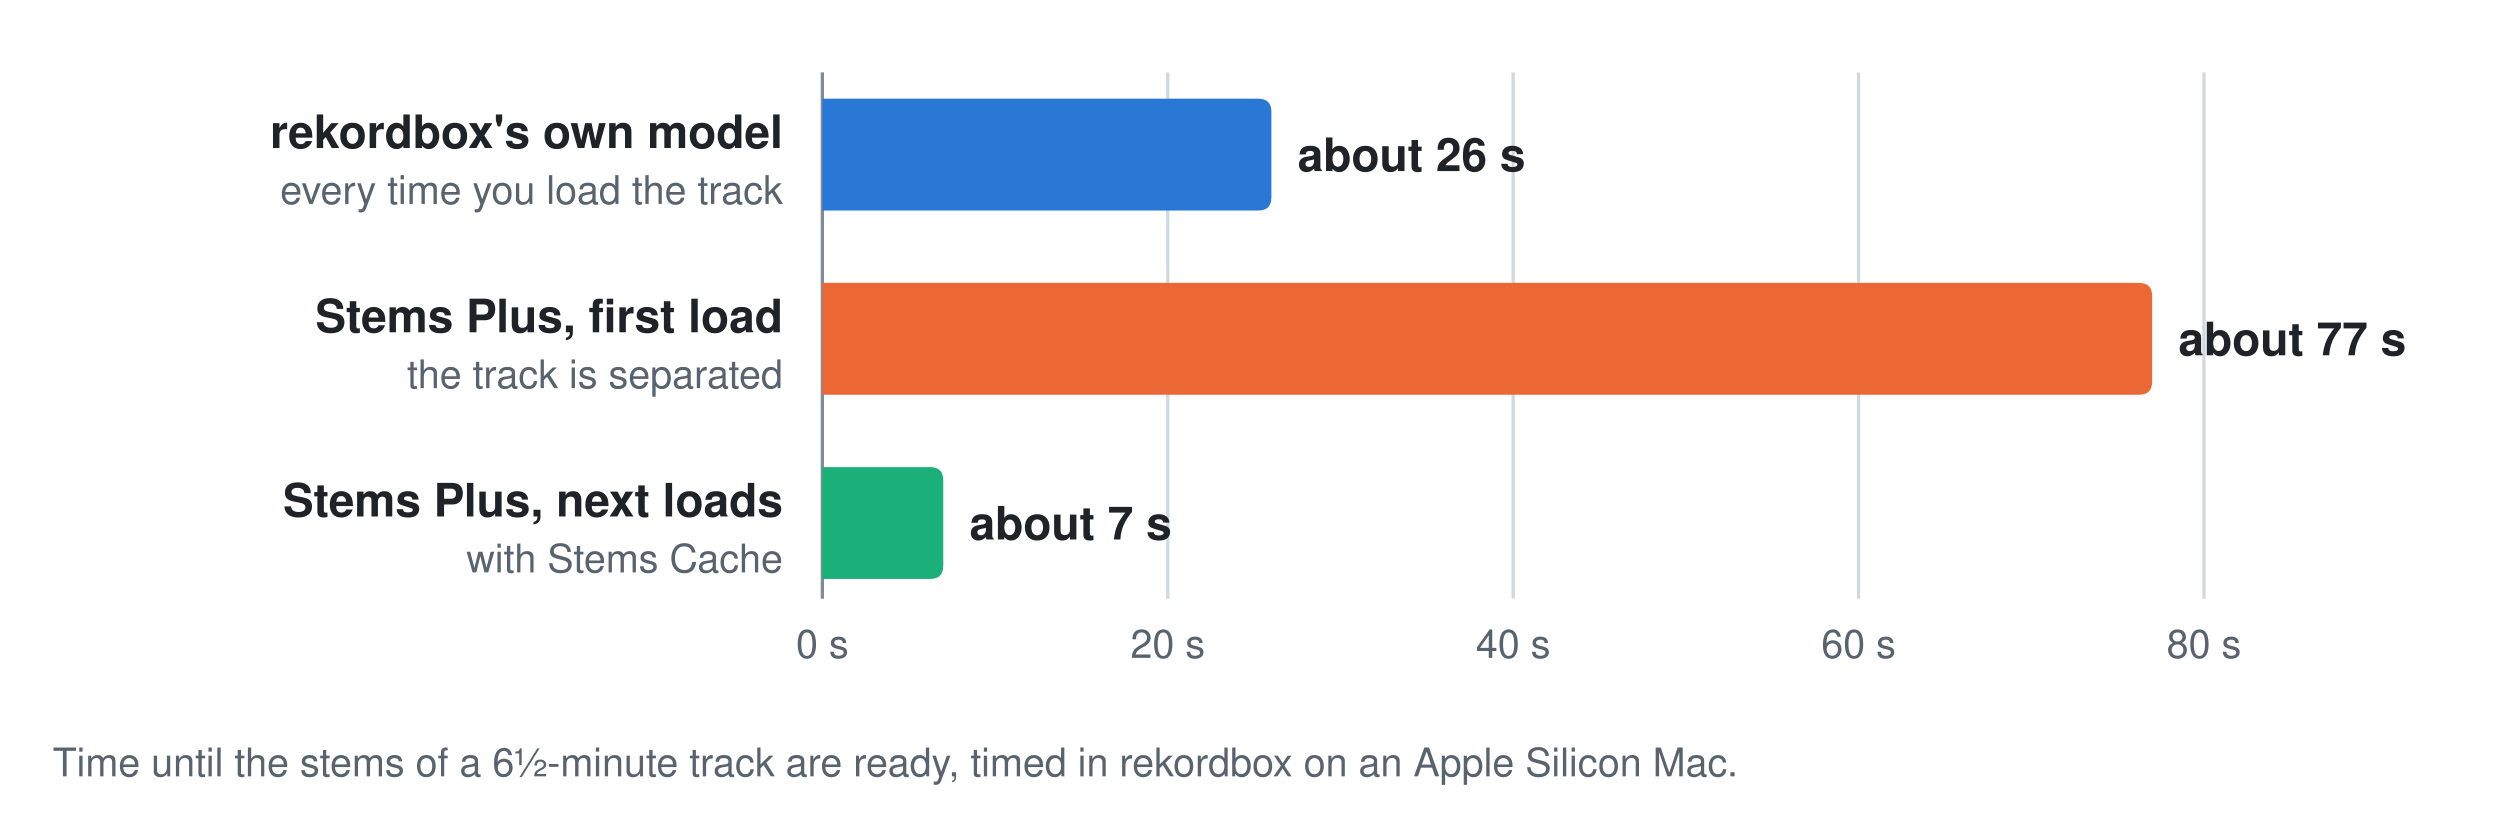
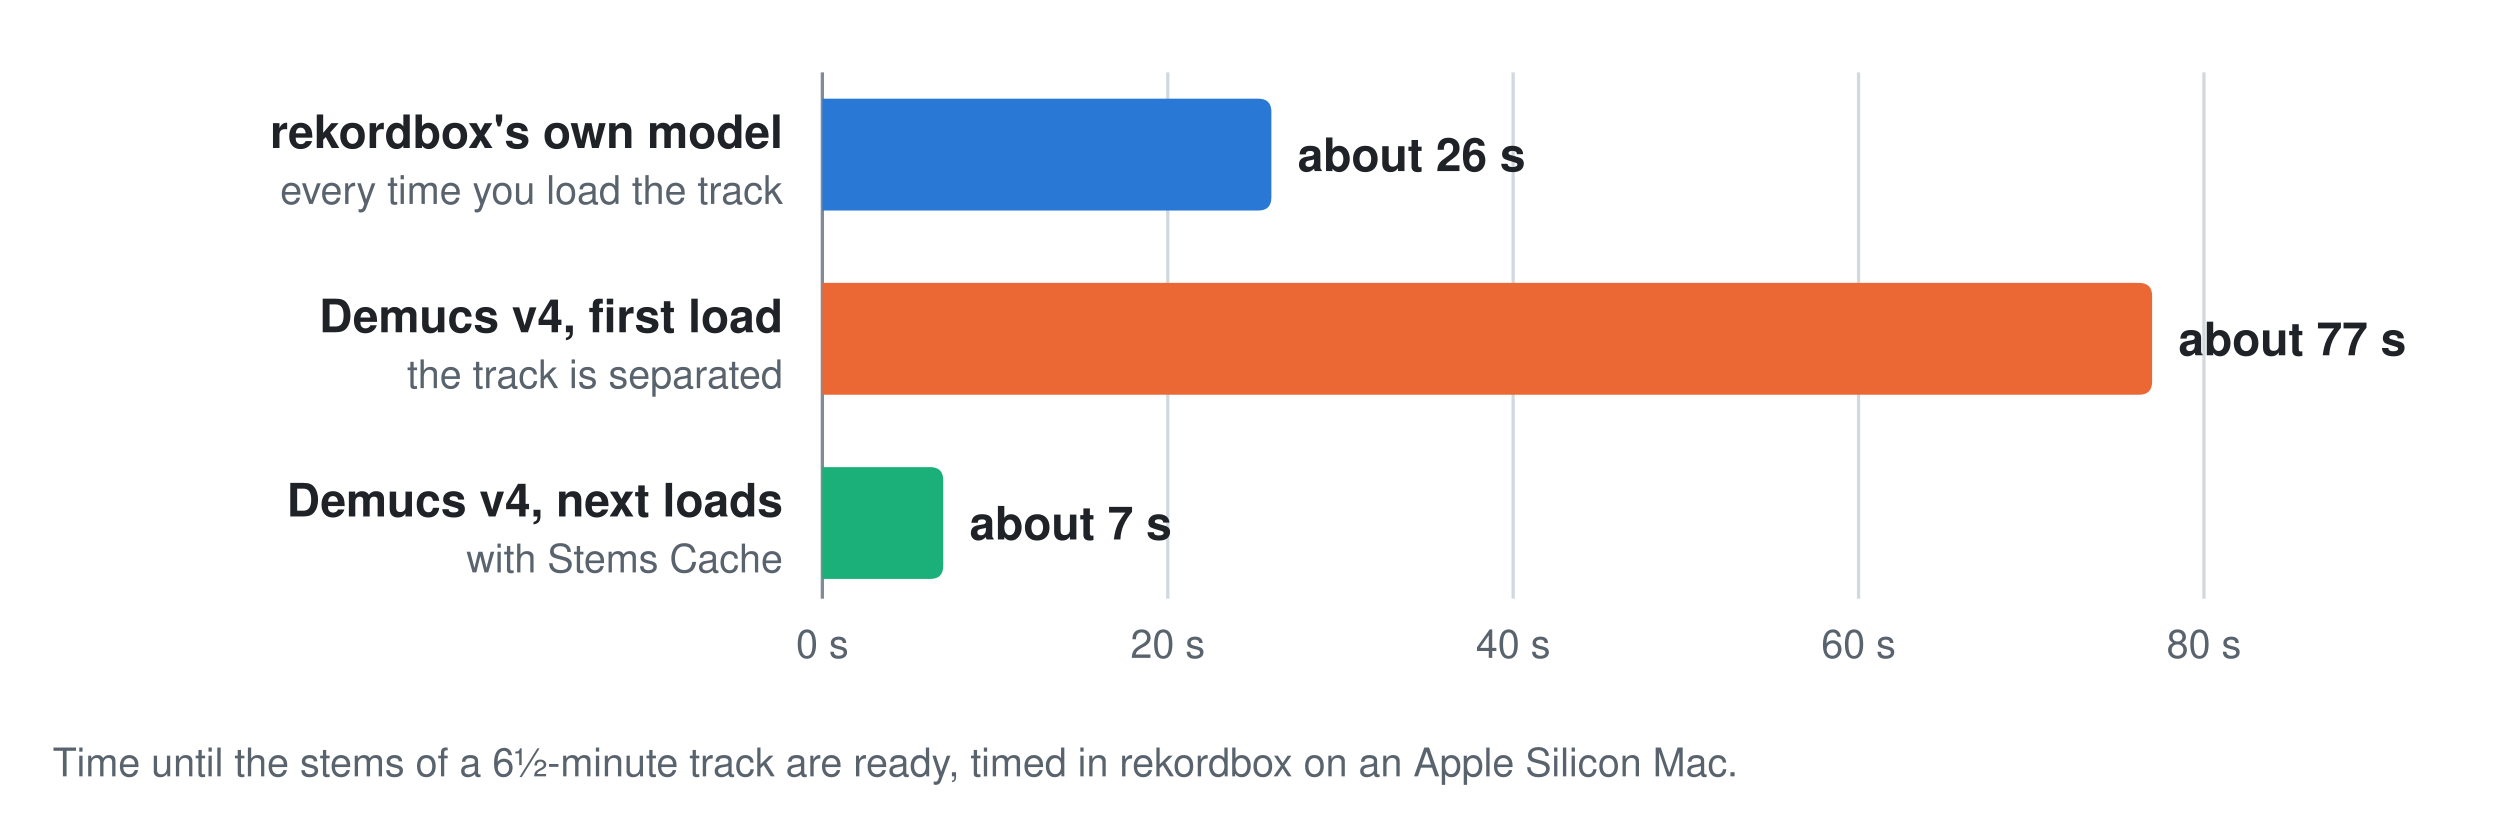
<svg xmlns="http://www.w3.org/2000/svg" width="760" height="250" viewBox="0 0 760 250" role="img" aria-label="Time until a 6½-minute track's stems are ready" font-family="-apple-system, BlinkMacSystemFont, 'Segoe UI', Helvetica, Arial, sans-serif">
  <line x1="250.0" x2="250.0" y1="22" y2="182" stroke="#818b98" stroke-width="1" />
  <text x="250.0" y="200" font-size="12" text-anchor="middle" fill="#59636e">0 s</text>
  <line x1="355.0" x2="355.0" y1="22" y2="182" stroke="#d1d9e0" stroke-width="1" />
  <text x="355.0" y="200" font-size="12" text-anchor="middle" fill="#59636e">20 s</text>
  <line x1="460.0" x2="460.0" y1="22" y2="182" stroke="#d1d9e0" stroke-width="1" />
  <text x="460.0" y="200" font-size="12" text-anchor="middle" fill="#59636e">40 s</text>
  <line x1="565.0" x2="565.0" y1="22" y2="182" stroke="#d1d9e0" stroke-width="1" />
  <text x="565.0" y="200" font-size="12" text-anchor="middle" fill="#59636e">60 s</text>
  <line x1="670.0" x2="670.0" y1="22" y2="182" stroke="#d1d9e0" stroke-width="1" />
  <text x="670.0" y="200" font-size="12" text-anchor="middle" fill="#59636e">80 s</text>
  <text x="238" y="45" font-size="14" font-weight="600" text-anchor="end" fill="#1f2328">rekordbox's own model</text>
  <text x="238" y="62" font-size="12" text-anchor="end" fill="#59636e">every time you load the track</text>
  <path d="M250,30 H382.5 Q386.5,30 386.5,34 V60 Q386.5,64 382.5,64 H250 Z" fill="#2a78d6" />
  <text x="394.5" y="52" font-size="14" font-weight="600" fill="#1f2328">about 26 s</text>
-   <text x="238" y="101" font-size="14" font-weight="600" text-anchor="end" fill="#1f2328">Stems Plus, first load</text>
+   <text x="238" y="101" font-size="14" font-weight="600" text-anchor="end" fill="#1f2328">Demucs v4, first load</text>
  <text x="238" y="118" font-size="12" text-anchor="end" fill="#59636e">the track is separated</text>
  <path d="M250,86 H650.25 Q654.25,86 654.25,90 V116 Q654.25,120 650.25,120 H250 Z" fill="#eb6834" />
  <text x="662.25" y="108" font-size="14" font-weight="600" fill="#1f2328">about 77 s</text>
-   <text x="238" y="157" font-size="14" font-weight="600" text-anchor="end" fill="#1f2328">Stems Plus, next loads</text>
+   <text x="238" y="157" font-size="14" font-weight="600" text-anchor="end" fill="#1f2328">Demucs v4, next loads</text>
  <text x="238" y="174" font-size="12" text-anchor="end" fill="#59636e">with Stems Cache</text>
  <path d="M250,142 H282.75 Q286.75,142 286.75,146 V172 Q286.75,176 282.75,176 H250 Z" fill="#1baf7a" />
  <text x="294.75" y="164" font-size="14" font-weight="600" fill="#1f2328">about 7 s</text>
  <text x="16" y="236" font-size="12" fill="#59636e">Time until the stems of a 6½-minute track are ready, timed in rekordbox on an Apple Silicon Mac.</text>
</svg>
